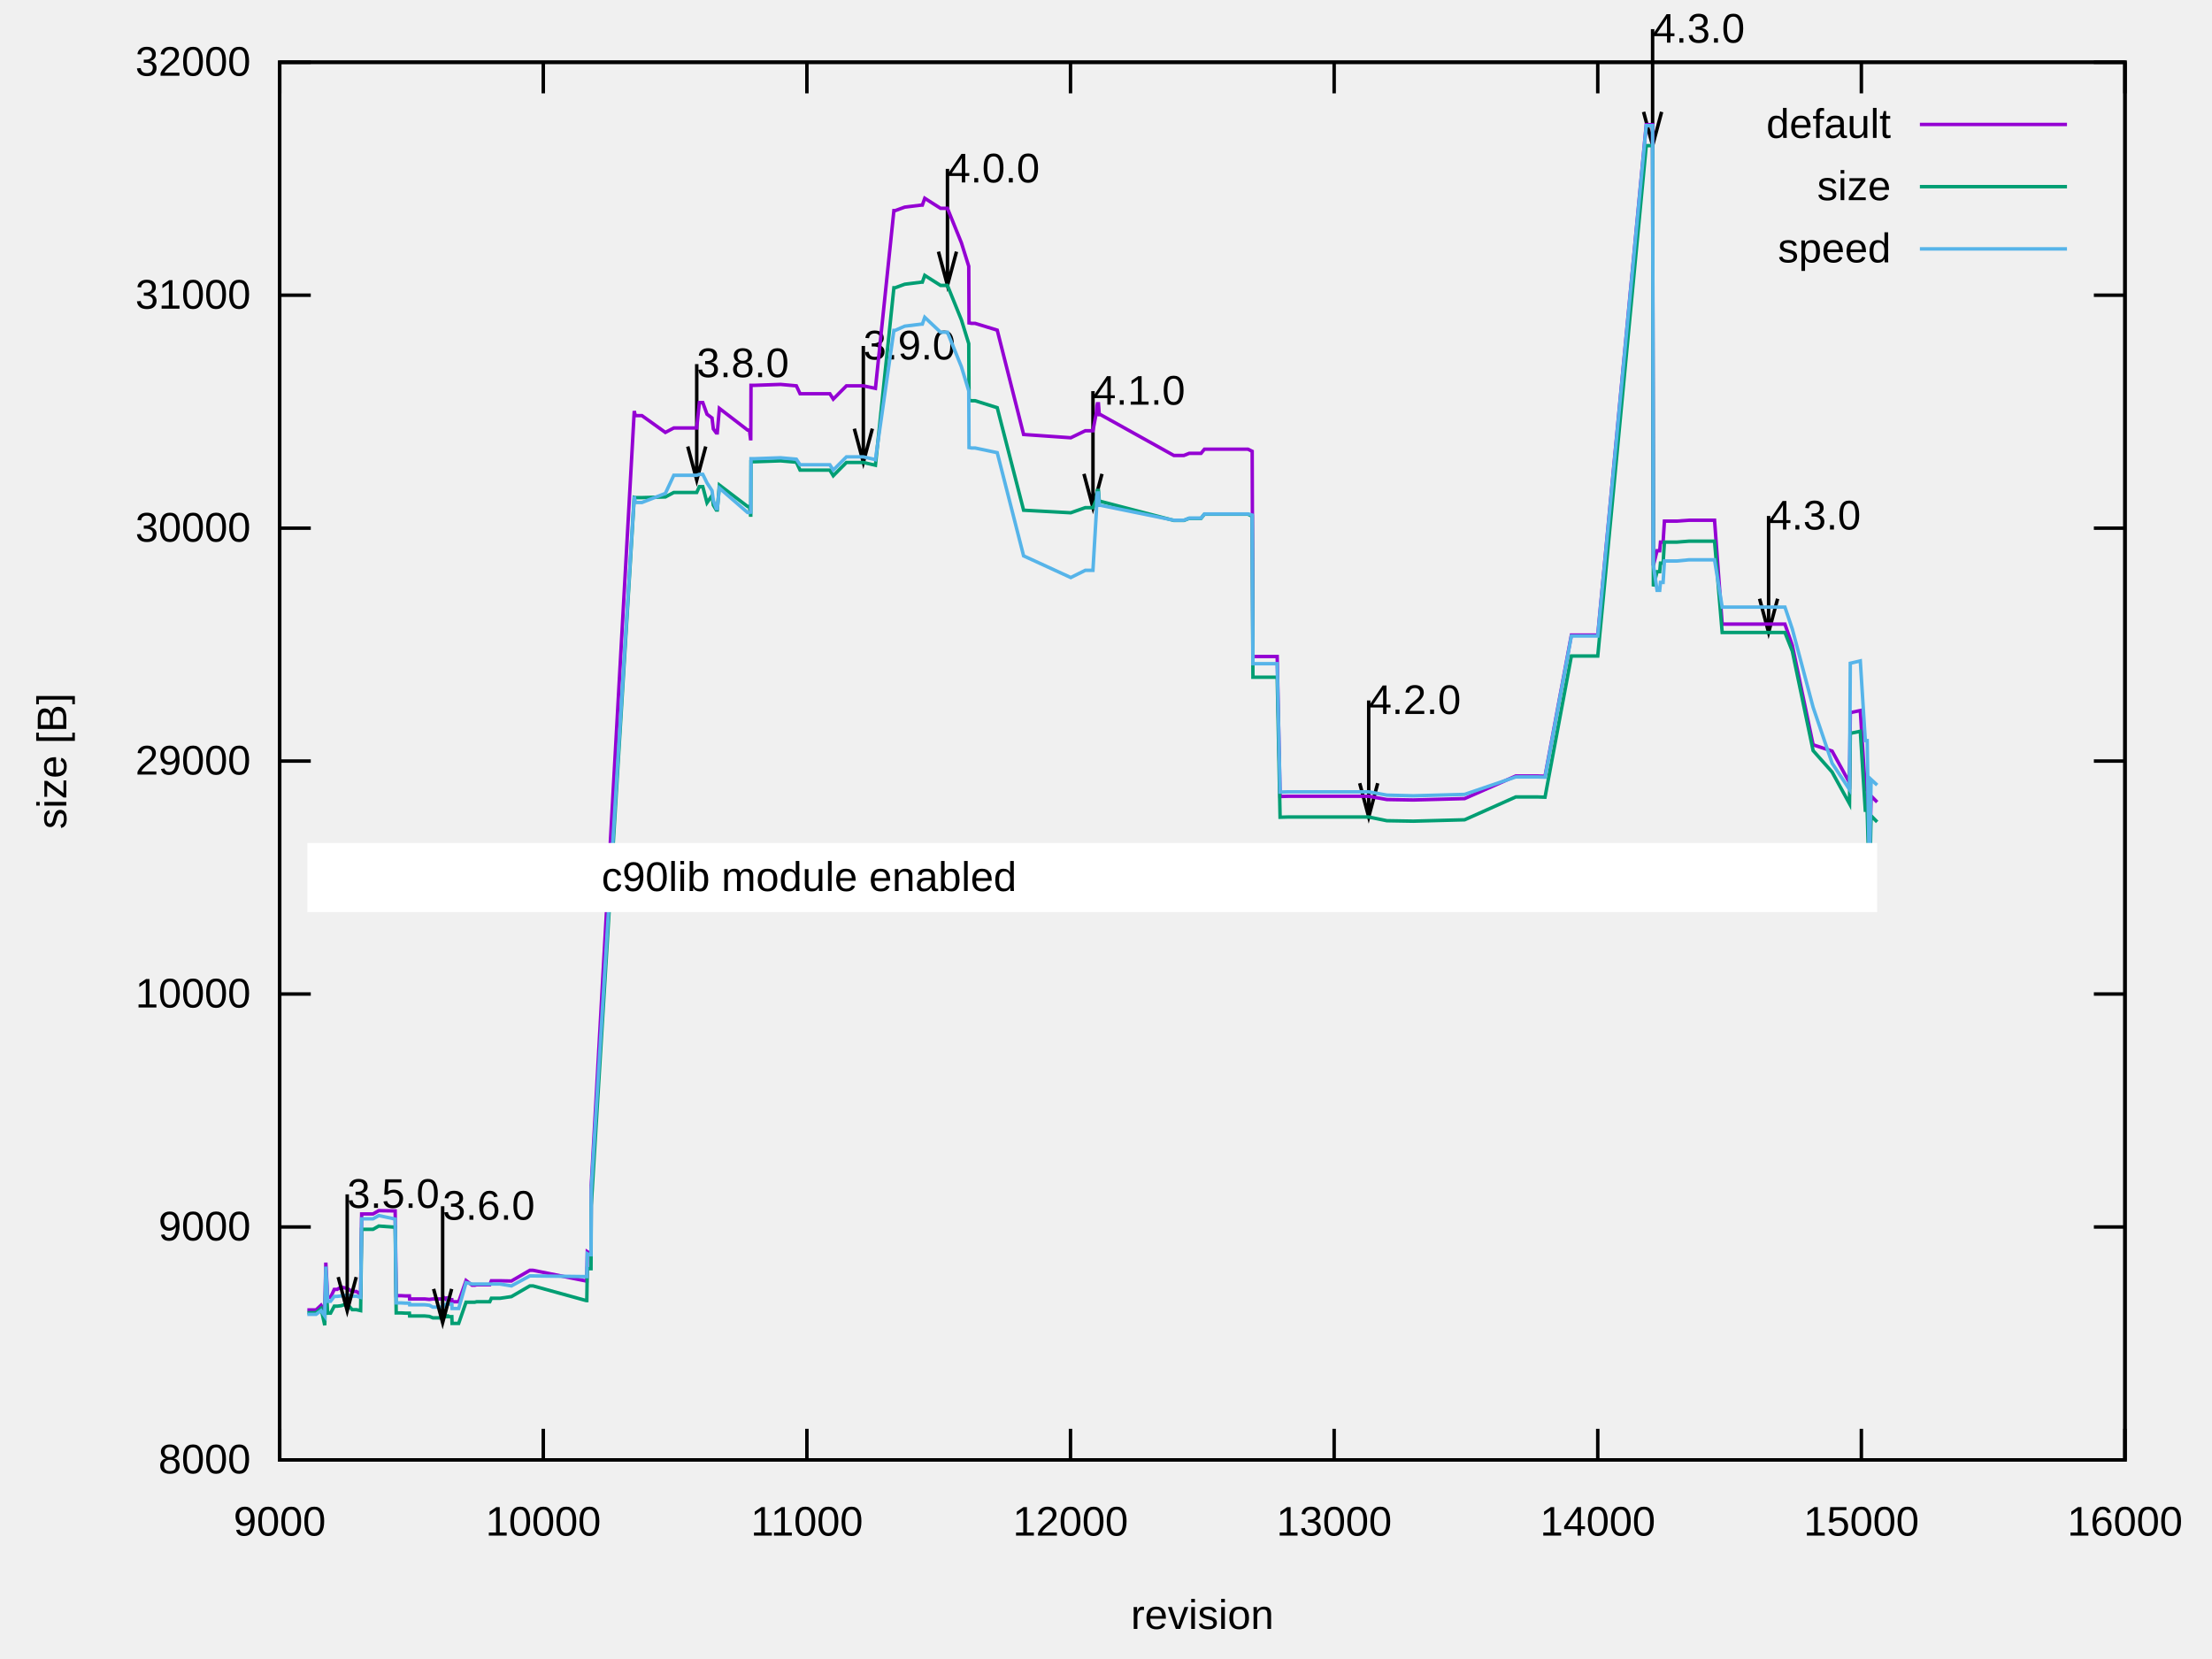
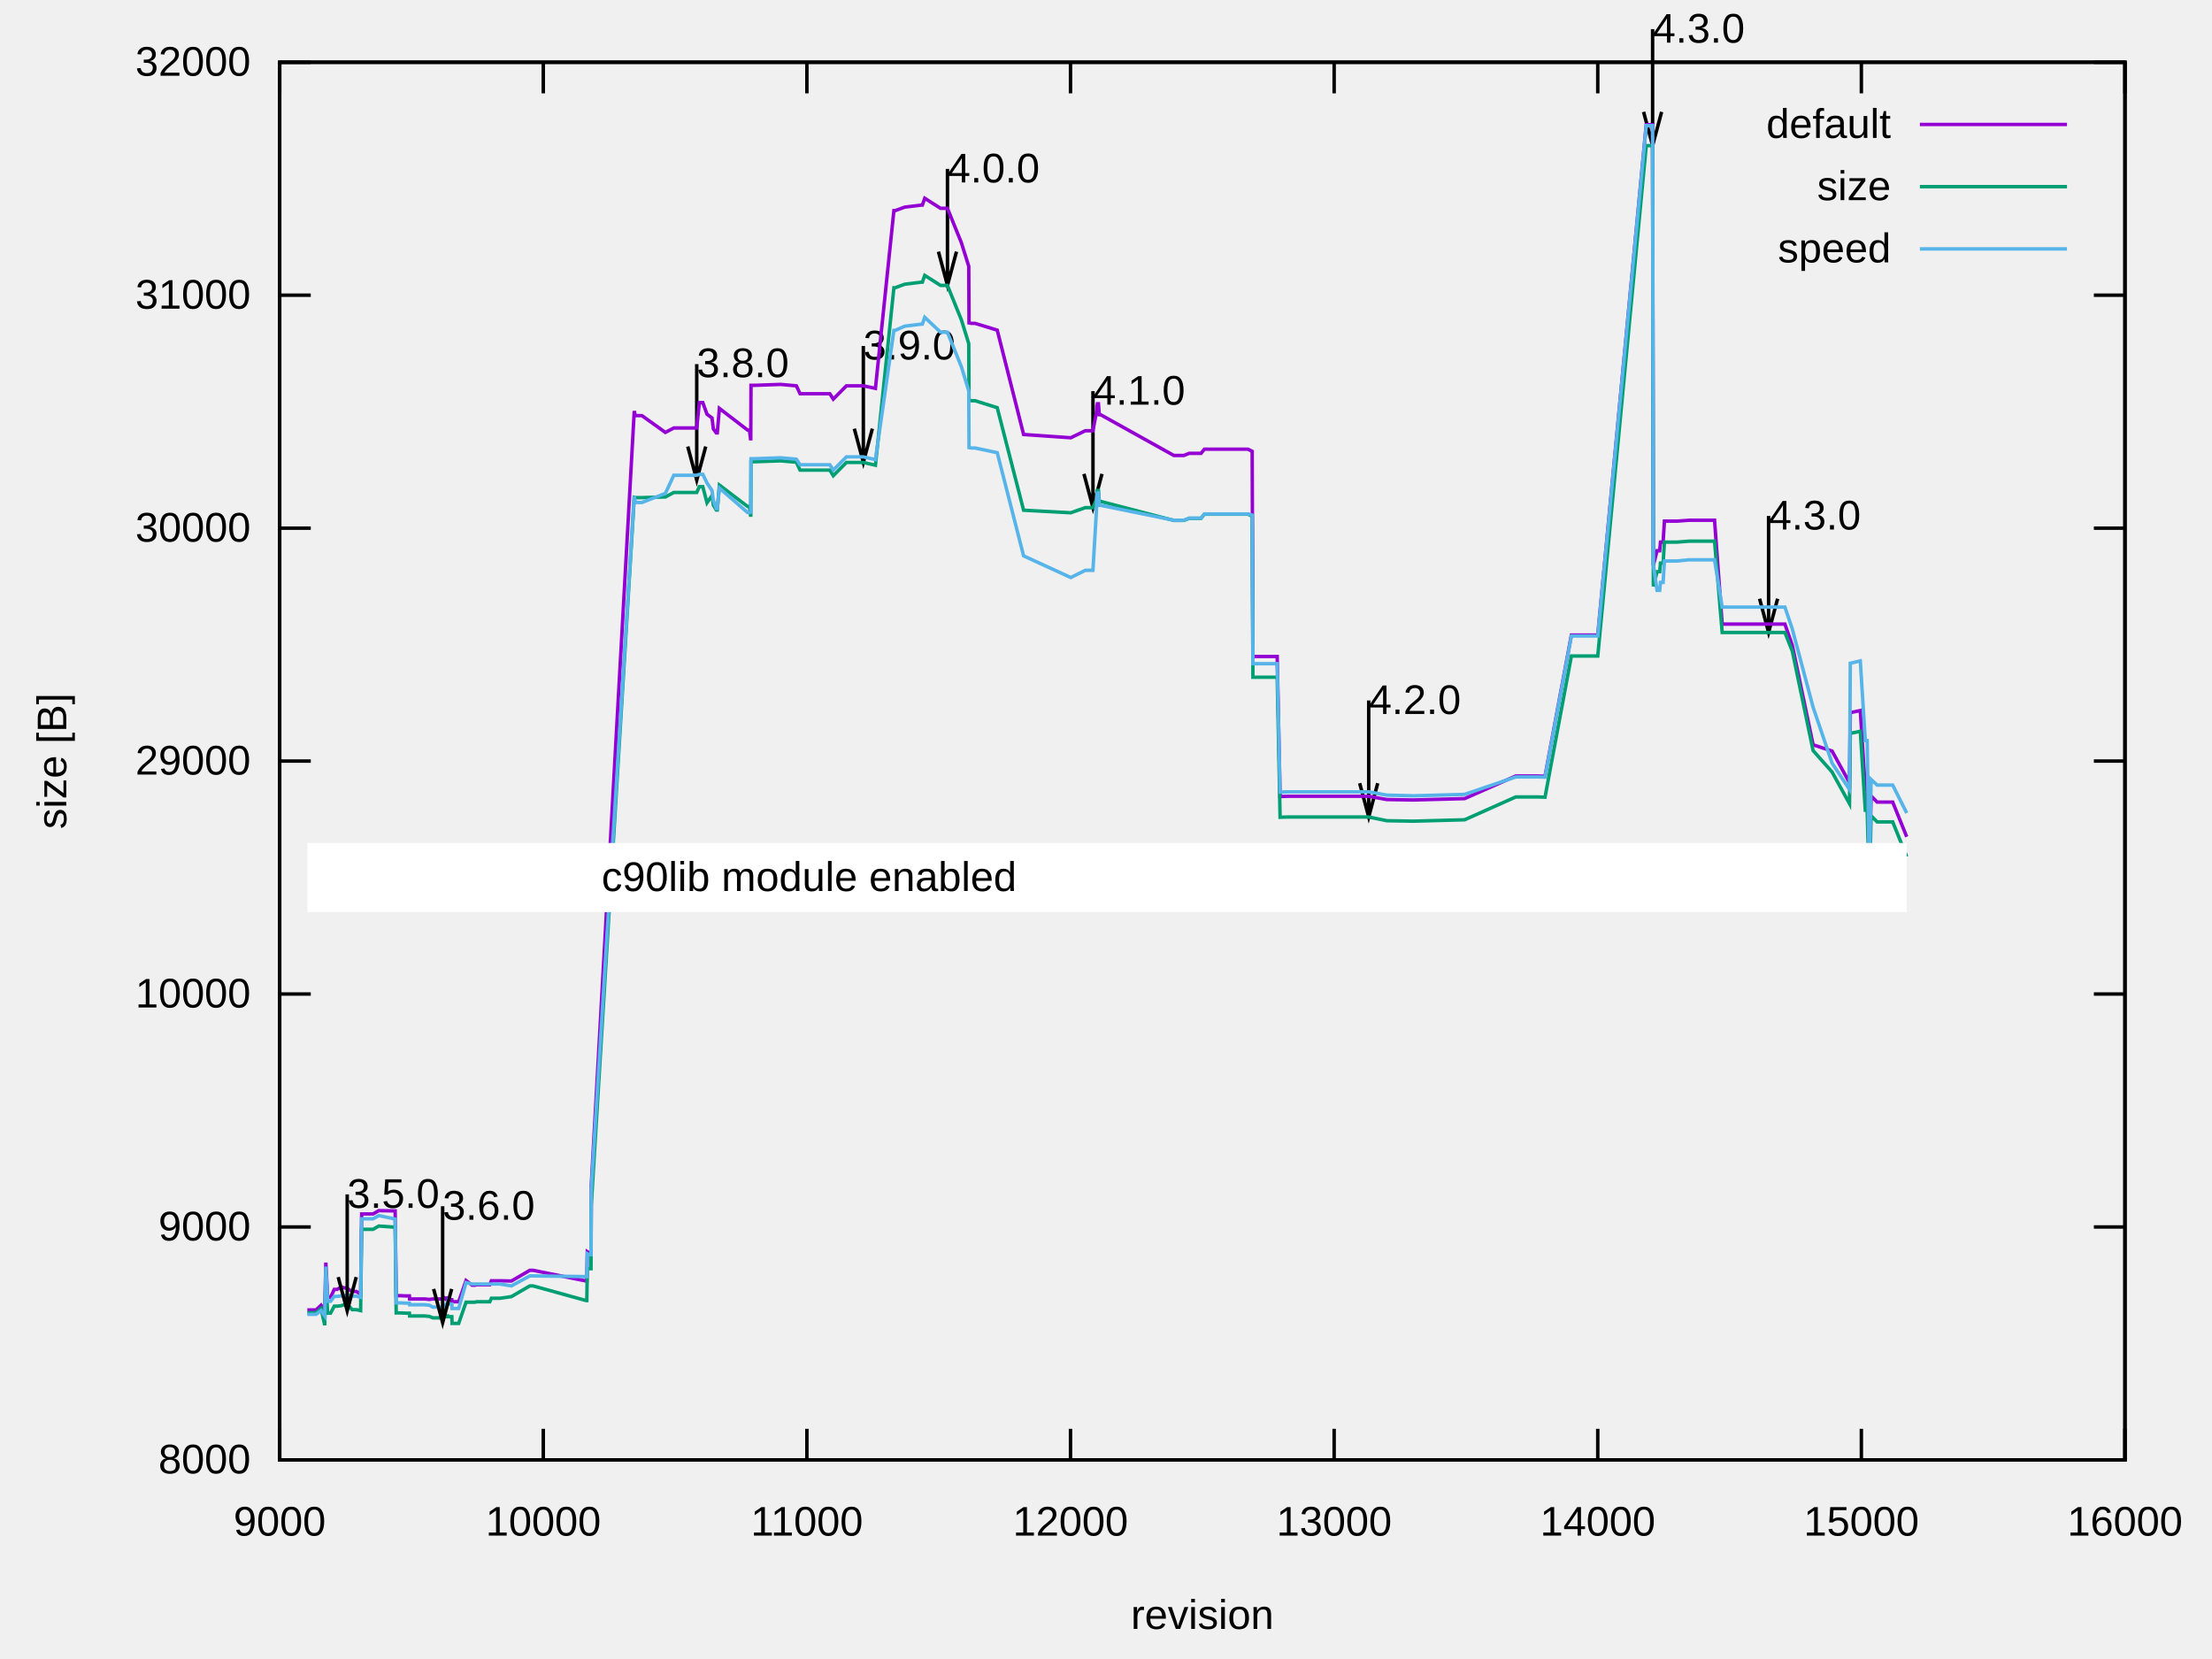
<svg xmlns="http://www.w3.org/2000/svg" xmlns:xlink="http://www.w3.org/1999/xlink" width="640" height="480" viewBox="0 0 640 480">
  <g id="gnuplot_canvas">
    <rect x="0" y="0" width="640" height="480" fill="none" />
    <defs>
      <circle id="gpDot" r="0.5" stroke-width="0.5" stroke="currentColor" />
      <path id="gpPt0" stroke-width="0.222" stroke="currentColor" d="M-1,0 h2 M0,-1 v2" />
      <path id="gpPt1" stroke-width="0.222" stroke="currentColor" d="M-1,-1 L1,1 M1,-1 L-1,1" />
      <path id="gpPt2" stroke-width="0.222" stroke="currentColor" d="M-1,0 L1,0 M0,-1 L0,1 M-1,-1 L1,1 M-1,1 L1,-1" />
      <rect id="gpPt3" stroke-width="0.222" stroke="currentColor" x="-1" y="-1" width="2" height="2" />
      <rect id="gpPt4" stroke-width="0.222" stroke="currentColor" fill="currentColor" x="-1" y="-1" width="2" height="2" />
      <circle id="gpPt5" stroke-width="0.222" stroke="currentColor" cx="0" cy="0" r="1" />
      <use xlink:href="#gpPt5" id="gpPt6" fill="currentColor" stroke="none" />
      <path id="gpPt7" stroke-width="0.222" stroke="currentColor" d="M0,-1.33 L-1.33,0.67 L1.33,0.67 z" />
      <use xlink:href="#gpPt7" id="gpPt8" fill="currentColor" stroke="none" />
      <use xlink:href="#gpPt7" id="gpPt9" stroke="currentColor" transform="rotate(180)" />
      <use xlink:href="#gpPt9" id="gpPt10" fill="currentColor" stroke="none" />
      <use xlink:href="#gpPt3" id="gpPt11" stroke="currentColor" transform="rotate(45)" />
      <use xlink:href="#gpPt11" id="gpPt12" fill="currentColor" stroke="none" />
      <path id="gpPt13" stroke-width="0.222" stroke="currentColor" d="M0,1.330 L1.265,0.411 L0.782,-1.067 L-0.782,-1.076 L-1.265,0.411 z" />
      <use xlink:href="#gpPt13" id="gpPt14" fill="currentColor" stroke="none" />
      <filter id="textbox" filterUnits="objectBoundingBox" x="0" y="0" height="1" width="1">
        <feFlood flood-color="white" flood-opacity="1" result="bgnd" />
        <feComposite in="SourceGraphic" in2="bgnd" operator="atop" />
      </filter>
      <filter id="greybox" filterUnits="objectBoundingBox" x="0" y="0" height="1" width="1">
        <feFlood flood-color="lightgrey" flood-opacity="1" result="grey" />
        <feComposite in="SourceGraphic" in2="grey" operator="atop" />
      </filter>
    </defs>
    <g fill="none" color="white" stroke="currentColor" stroke-width="1.00" stroke-linecap="butt" stroke-linejoin="miter">
</g>
    <g fill="none" color="black" stroke="currentColor" stroke-width="1.00" stroke-linecap="butt" stroke-linejoin="miter">
      <path stroke="black" d="M80.92,422.40 L89.92,422.40 M614.82,422.40 L605.82,422.40  " />
      <g transform="translate(72.53,426.30)" stroke="none" fill="black" font-family="Arial" font-size="12.00" text-anchor="end">
        <text>
          <tspan font-family="Arial">8000</tspan>
        </text>
      </g>
    </g>
    <g fill="none" color="black" stroke="currentColor" stroke-width="1.00" stroke-linecap="butt" stroke-linejoin="miter">
      <path stroke="black" d="M80.92,355.00 L89.92,355.00 M614.82,355.00 L605.82,355.00  " />
      <g transform="translate(72.53,358.90)" stroke="none" fill="black" font-family="Arial" font-size="12.00" text-anchor="end">
        <text>
          <tspan font-family="Arial">9000</tspan>
        </text>
      </g>
    </g>
    <g fill="none" color="black" stroke="currentColor" stroke-width="1.00" stroke-linecap="butt" stroke-linejoin="miter">
      <path stroke="black" d="M80.92,287.60 L89.92,287.60 M614.82,287.60 L605.82,287.60  " />
      <g transform="translate(72.53,291.50)" stroke="none" fill="black" font-family="Arial" font-size="12.00" text-anchor="end">
        <text>
          <tspan font-family="Arial">10000</tspan>
        </text>
      </g>
    </g>
    <g fill="none" color="black" stroke="currentColor" stroke-width="1.00" stroke-linecap="butt" stroke-linejoin="miter">
      <path stroke="black" d="M80.92,220.20 L89.92,220.20 M614.82,220.20 L605.82,220.20  " />
      <g transform="translate(72.53,224.10)" stroke="none" fill="black" font-family="Arial" font-size="12.00" text-anchor="end">
        <text>
          <tspan font-family="Arial">29000</tspan>
        </text>
      </g>
    </g>
    <g fill="none" color="black" stroke="currentColor" stroke-width="1.00" stroke-linecap="butt" stroke-linejoin="miter">
      <path stroke="black" d="M80.92,152.81 L89.92,152.81 M614.82,152.81 L605.82,152.81  " />
      <g transform="translate(72.53,156.71)" stroke="none" fill="black" font-family="Arial" font-size="12.00" text-anchor="end">
        <text>
          <tspan font-family="Arial">30000</tspan>
        </text>
      </g>
    </g>
    <g fill="none" color="black" stroke="currentColor" stroke-width="1.00" stroke-linecap="butt" stroke-linejoin="miter">
      <path stroke="black" d="M80.92,85.41 L89.92,85.41 M614.82,85.41 L605.82,85.41  " />
      <g transform="translate(72.53,89.31)" stroke="none" fill="black" font-family="Arial" font-size="12.00" text-anchor="end">
        <text>
          <tspan font-family="Arial">31000</tspan>
        </text>
      </g>
    </g>
    <g fill="none" color="black" stroke="currentColor" stroke-width="1.00" stroke-linecap="butt" stroke-linejoin="miter">
      <path stroke="black" d="M80.92,18.01 L89.92,18.01 M614.82,18.01 L605.82,18.01  " />
      <g transform="translate(72.53,21.91)" stroke="none" fill="black" font-family="Arial" font-size="12.00" text-anchor="end">
        <text>
          <tspan font-family="Arial">32000</tspan>
        </text>
      </g>
    </g>
    <g fill="none" color="black" stroke="currentColor" stroke-width="1.00" stroke-linecap="butt" stroke-linejoin="miter">
      <path stroke="black" d="M80.92,422.40 L80.92,413.40 M80.92,18.01 L80.92,27.01  " />
      <g transform="translate(80.92,444.30)" stroke="none" fill="black" font-family="Arial" font-size="12.00" text-anchor="middle">
        <text>
          <tspan font-family="Arial"> 9000</tspan>
        </text>
      </g>
    </g>
    <g fill="none" color="black" stroke="currentColor" stroke-width="1.00" stroke-linecap="butt" stroke-linejoin="miter">
      <path stroke="black" d="M157.19,422.40 L157.19,413.40 M157.19,18.01 L157.19,27.01  " />
      <g transform="translate(157.19,444.30)" stroke="none" fill="black" font-family="Arial" font-size="12.00" text-anchor="middle">
        <text>
          <tspan font-family="Arial"> 10000</tspan>
        </text>
      </g>
    </g>
    <g fill="none" color="black" stroke="currentColor" stroke-width="1.00" stroke-linecap="butt" stroke-linejoin="miter">
      <path stroke="black" d="M233.46,422.40 L233.46,413.40 M233.46,18.01 L233.46,27.01  " />
      <g transform="translate(233.46,444.30)" stroke="none" fill="black" font-family="Arial" font-size="12.00" text-anchor="middle">
        <text>
          <tspan font-family="Arial"> 11000</tspan>
        </text>
      </g>
    </g>
    <g fill="none" color="black" stroke="currentColor" stroke-width="1.00" stroke-linecap="butt" stroke-linejoin="miter">
      <path stroke="black" d="M309.73,422.40 L309.73,413.40 M309.73,18.01 L309.73,27.01  " />
      <g transform="translate(309.73,444.30)" stroke="none" fill="black" font-family="Arial" font-size="12.00" text-anchor="middle">
        <text>
          <tspan font-family="Arial"> 12000</tspan>
        </text>
      </g>
    </g>
    <g fill="none" color="black" stroke="currentColor" stroke-width="1.00" stroke-linecap="butt" stroke-linejoin="miter">
      <path stroke="black" d="M386.01,422.40 L386.01,413.40 M386.01,18.01 L386.01,27.01  " />
      <g transform="translate(386.01,444.30)" stroke="none" fill="black" font-family="Arial" font-size="12.00" text-anchor="middle">
        <text>
          <tspan font-family="Arial"> 13000</tspan>
        </text>
      </g>
    </g>
    <g fill="none" color="black" stroke="currentColor" stroke-width="1.00" stroke-linecap="butt" stroke-linejoin="miter">
      <path stroke="black" d="M462.28,422.40 L462.28,413.40 M462.28,18.01 L462.28,27.01  " />
      <g transform="translate(462.28,444.30)" stroke="none" fill="black" font-family="Arial" font-size="12.00" text-anchor="middle">
        <text>
          <tspan font-family="Arial"> 14000</tspan>
        </text>
      </g>
    </g>
    <g fill="none" color="black" stroke="currentColor" stroke-width="1.00" stroke-linecap="butt" stroke-linejoin="miter">
      <path stroke="black" d="M538.55,422.40 L538.55,413.40 M538.55,18.01 L538.55,27.01  " />
      <g transform="translate(538.55,444.30)" stroke="none" fill="black" font-family="Arial" font-size="12.00" text-anchor="middle">
        <text>
          <tspan font-family="Arial"> 15000</tspan>
        </text>
      </g>
    </g>
    <g fill="none" color="black" stroke="currentColor" stroke-width="1.00" stroke-linecap="butt" stroke-linejoin="miter">
      <path stroke="black" d="M614.82,422.40 L614.82,413.40 M614.82,18.01 L614.82,27.01  " />
      <g transform="translate(614.82,444.30)" stroke="none" fill="black" font-family="Arial" font-size="12.00" text-anchor="middle">
        <text>
          <tspan font-family="Arial"> 16000</tspan>
        </text>
      </g>
    </g>
    <g fill="none" color="black" stroke="currentColor" stroke-width="1.00" stroke-linecap="butt" stroke-linejoin="miter">
</g>
    <g fill="none" color="black" stroke="currentColor" stroke-width="1.00" stroke-linecap="butt" stroke-linejoin="miter">
      <path stroke="black" d="M80.92,18.01 L80.92,422.40 L614.82,422.40 L614.82,18.01 L80.92,18.01 Z  " />
      <g transform="translate(201.58,109.12)" stroke="none" fill="black" font-family="Arial" font-size="12.00" text-anchor="start">
        <text>
          <tspan font-family="Arial">3.8.0</tspan>
        </text>
      </g>
      <g transform="translate(249.78,104.00)" stroke="none" fill="black" font-family="Arial" font-size="12.00" text-anchor="start">
        <text>
          <tspan font-family="Arial">3.9.0</tspan>
        </text>
      </g>
      <g transform="translate(274.12,52.78)" stroke="none" fill="black" font-family="Arial" font-size="12.00" text-anchor="start">
        <text>
          <tspan font-family="Arial">4.0.0</tspan>
        </text>
      </g>
      <g transform="translate(316.22,117.08)" stroke="none" fill="black" font-family="Arial" font-size="12.00" text-anchor="start">
        <text>
          <tspan font-family="Arial">4.1.0</tspan>
        </text>
      </g>
      <g transform="translate(396.00,206.58)" stroke="none" fill="black" font-family="Arial" font-size="12.00" text-anchor="start">
        <text>
          <tspan font-family="Arial">4.2.0</tspan>
        </text>
      </g>
      <g transform="translate(478.14,12.34)" stroke="none" fill="black" font-family="Arial" font-size="12.00" text-anchor="start">
        <text>
          <tspan font-family="Arial">4.3.0</tspan>
        </text>
      </g>
      <g transform="translate(511.70,153.20)" stroke="none" fill="black" font-family="Arial" font-size="12.00" text-anchor="start">
        <text>
          <tspan font-family="Arial">4.3.0</tspan>
        </text>
      </g>
    </g>
    <g fill="none" color="black" stroke="black" stroke-width="20.00" stroke-linecap="butt" stroke-linejoin="miter">
</g>
    <g fill="none" color="black" stroke="currentColor" stroke-width="20.00" stroke-linecap="butt" stroke-linejoin="miter">
</g>
    <g fill="none" color="black" stroke="white" stroke-width="1.00" stroke-linecap="butt" stroke-linejoin="miter">
</g>
    <g fill="none" color="black" stroke="currentColor" stroke-width="1.00" stroke-linecap="butt" stroke-linejoin="miter">
      <path stroke="black" d="M198.99,129.19 L201.59,138.91 L204.19,129.19 M201.59,105.35 L201.59,138.91  " />
    </g>
    <g fill="none" color="black" stroke="currentColor" stroke-width="1.00" stroke-linecap="butt" stroke-linejoin="miter">
      <path stroke="black" d="M247.18,124.03 L249.79,133.79 L252.40,124.03 M249.79,100.09 L249.79,133.79  " />
    </g>
    <g fill="none" color="black" stroke="currentColor" stroke-width="1.00" stroke-linecap="butt" stroke-linejoin="miter">
      <path stroke="black" d="M271.52,72.81 L274.13,82.57 L276.74,72.81 M274.13,48.87 L274.13,82.57  " />
    </g>
    <g fill="none" color="black" stroke="currentColor" stroke-width="1.00" stroke-linecap="butt" stroke-linejoin="miter">
      <path stroke="black" d="M313.62,137.11 L316.23,146.87 L318.84,137.11 M316.23,113.17 L316.23,146.87  " />
    </g>
    <g fill="none" color="black" stroke="currentColor" stroke-width="1.00" stroke-linecap="butt" stroke-linejoin="miter">
      <path stroke="black" d="M393.40,226.61 L396.01,236.37 L398.62,226.61 M396.01,202.67 L396.01,236.37  " />
    </g>
    <g fill="none" color="black" stroke="currentColor" stroke-width="1.00" stroke-linecap="butt" stroke-linejoin="miter">
      <path stroke="black" d="M475.54,32.37 L478.15,42.13 L480.76,32.37 M478.15,8.43 L478.15,42.13  " />
    </g>
    <g fill="none" color="black" stroke="currentColor" stroke-width="1.00" stroke-linecap="butt" stroke-linejoin="miter">
      <path stroke="black" d="M509.10,173.23 L511.71,182.99 L514.32,173.23 M511.71,149.29 L511.71,182.99  " />
    </g>
    <g fill="none" color="black" stroke="currentColor" stroke-width="1.00" stroke-linecap="butt" stroke-linejoin="miter">
</g>
    <g id="gnuplot_plot_1">
      <g fill="none" color="black" stroke="currentColor" stroke-width="1.00" stroke-linecap="butt" stroke-linejoin="miter">
        <g transform="translate(547.09,39.91)" stroke="none" fill="black" font-family="Arial" font-size="12.00" text-anchor="end">
          <text>
            <tspan font-family="Arial">default</tspan>
          </text>
        </g>
      </g>
      <g fill="none" color="black" stroke="currentColor" stroke-width="1.00" stroke-linecap="butt" stroke-linejoin="miter">
-         <path stroke="rgb(148,   0, 211)" d="M555.48,36.01 L598.04,36.01 M88.93,379.00 L90.07,379.00 L90.38,379.00 L90.61,379.00 L91.45,379.00 L92.89,377.65   L93.96,379.33 L94.27,365.31 L94.80,375.36 L95.18,375.36 L95.49,375.36 L95.64,375.36 L96.71,373.06 L96.78,373.06   L97.55,373.06 L98.69,372.39 L100.45,372.79 L101.89,373.67 L103.11,373.67 L104.34,374.48 L104.64,351.23 L105.25,351.23   L107.92,351.23 L109.60,350.28 L114.33,350.35 L114.63,374.88 L114.86,374.88 L115.39,374.88 L116.08,374.88 L117.38,374.95   L118.06,374.95 L118.45,374.95 L118.52,375.83 L118.90,375.83 L120.66,375.83 L122.11,375.83 L122.87,375.83 L124.24,375.96   L125.23,375.83 L125.84,375.83 L126.38,375.83 L126.76,375.83 L126.84,375.83 L126.91,375.83 L126.99,375.83 L128.06,375.83   L128.51,375.49 L129.12,376.03 L129.35,376.03 L129.43,375.09 L129.50,376.03 L129.58,376.03 L129.73,376.03 L130.12,376.03   L130.19,376.03 L130.42,376.03 L130.57,376.03 L130.73,376.03 L130.80,376.64 L131.18,376.64 L131.41,376.64 L131.56,376.64   L131.64,376.64 L131.72,376.64 L132.71,376.64 L134.84,370.50 L136.60,371.85 L137.36,371.85 L137.89,371.72 L138.20,371.72   L138.96,371.72 L139.19,371.72 L139.27,371.72 L139.34,371.72 L139.42,371.72 L139.88,371.72 L140.72,371.72 L141.17,371.72   L141.25,371.72 L141.40,371.72 L141.71,371.72 L142.17,370.57 L142.47,370.57 L142.55,370.57 L143.08,370.57 L143.31,370.57   L143.39,370.57 L143.46,370.57 L144.23,370.57 L144.38,370.57 L144.68,370.57 L147.96,370.64 L153.30,367.54 L153.61,367.54   L153.76,367.54 L153.84,367.54 L154.22,367.54 L169.62,370.64 L169.78,370.64 L169.93,362.15 L170.46,362.48 L171.00,362.48   L171.07,343.00 L183.51,118.91 L183.81,120.25 L183.89,120.25 L185.11,120.25 L185.18,120.25 L185.72,120.25 L192.51,125.11   L194.95,123.83 L196.09,123.83 L198.38,123.83 L199.75,123.83 L201.58,123.83 L202.34,116.48 L203.03,116.48 L203.34,116.48   L204.56,119.85 L206.01,120.93 L206.39,124.09 L207.23,125.24 L207.53,125.24 L208.14,118.16 L216.30,124.43 L216.84,124.43   L217.14,126.93 L217.22,126.93 L217.29,111.49 L217.45,111.49 L218.21,111.49 L225.84,111.22 L230.41,111.63 L231.48,113.92   L240.10,113.92 L241.09,115.47 L244.90,111.63 L249.78,111.63 L253.29,112.37 L258.63,60.94 L259.01,60.94 L261.76,59.93   L266.64,59.33 L266.87,59.33 L267.56,57.37 L272.13,60.27 L272.29,60.27 L274.12,60.27 L278.16,70.24 L280.29,77.05   L280.37,93.43 L281.13,93.56 L281.51,93.56 L281.59,93.56 L282.05,93.56 L282.12,93.56 L288.53,95.52 L296.16,125.71   L309.81,126.66 L314.01,124.63 L316.22,124.63 L317.21,119.38 L317.36,117.49 L317.51,116.82 L317.82,116.82 L318.05,119.98   L318.43,119.98 L339.63,131.78 L341.39,131.78 L342.53,131.78 L344.06,131.17 L345.12,131.17 L346.95,131.17 L347.49,131.17   L348.48,129.96 L358.70,129.96 L361.06,129.96 L362.29,130.57 L362.51,189.94 L366.63,189.94 L369.53,189.94 L370.37,230.45   L372.81,230.38 L375.48,230.38 L376.47,230.38 L377.69,230.38 L378.38,230.38 L383.64,230.38 L396.00,230.38 L401.26,231.33   L408.89,231.46 L423.76,231.06 L438.56,224.52 L439.32,224.52 L440.08,224.52 L443.06,224.52 L444.89,224.52 L447.02,224.59   L454.65,183.74 L462.28,183.74 L476.31,36.07 L478.14,36.07 L478.37,163.59 L479.44,159.34 L480.20,159.34 L480.43,156.85   L481.04,156.85 L481.19,156.85 L481.57,150.78 L485.16,150.78 L488.67,150.52 L490.50,150.52 L492.63,150.52 L493.17,150.52   L496.07,150.52 L498.28,180.57 L501.18,180.57 L502.55,180.57 L511.70,180.57 L511.85,180.57 L516.43,180.57 L518.57,186.71   L524.59,215.49 L530.08,217.31 L535.12,226.47 L535.35,206.19 L538.24,205.58 L539.69,228.43 L540.23,228.43 L540.76,246.89   L540.99,246.89 L541.37,230.31 L543.12,232.07  " />
+         <path stroke="rgb(148,   0, 211)" d="M555.48,36.01 L598.04,36.01 M88.93,379.00 L90.07,379.00 L90.38,379.00 L90.61,379.00 L91.45,379.00 L92.89,377.65   L93.96,379.33 L94.27,365.31 L94.80,375.36 L95.18,375.36 L95.49,375.36 L95.64,375.36 L96.71,373.06 L96.78,373.06   L97.55,373.06 L98.69,372.39 L100.45,372.79 L101.89,373.67 L103.11,373.67 L104.34,374.48 L104.64,351.23 L105.25,351.23   L107.92,351.23 L109.60,350.28 L114.33,350.35 L114.63,374.88 L114.86,374.88 L115.39,374.88 L116.08,374.88 L117.38,374.95   L118.06,374.95 L118.45,374.95 L118.52,375.83 L118.90,375.83 L120.66,375.83 L122.11,375.83 L122.87,375.83 L124.24,375.96   L125.23,375.83 L125.84,375.83 L126.38,375.83 L126.76,375.83 L126.84,375.83 L126.91,375.83 L126.99,375.83 L128.06,375.83   L128.51,375.49 L129.12,376.03 L129.35,376.03 L129.43,375.09 L129.50,376.03 L129.58,376.03 L129.73,376.03 L130.12,376.03   L130.19,376.03 L130.42,376.03 L130.57,376.03 L130.73,376.03 L130.80,376.64 L131.18,376.64 L131.41,376.64 L131.56,376.64   L131.64,376.64 L131.72,376.64 L132.71,376.64 L134.84,370.50 L136.60,371.85 L137.36,371.85 L137.89,371.72 L138.20,371.72   L138.96,371.72 L139.19,371.72 L139.27,371.72 L139.34,371.72 L139.42,371.72 L139.88,371.72 L140.72,371.72 L141.17,371.72   L141.25,371.72 L141.40,371.72 L141.71,371.72 L142.17,370.57 L142.47,370.57 L142.55,370.57 L143.08,370.57 L143.31,370.57   L143.39,370.57 L143.46,370.57 L144.23,370.57 L144.38,370.57 L144.68,370.57 L147.96,370.64 L153.30,367.54 L153.61,367.54   L153.76,367.54 L153.84,367.54 L154.22,367.54 L169.62,370.64 L169.78,370.64 L169.93,362.15 L170.46,362.48 L171.00,362.48   L171.07,343.00 L183.51,118.91 L183.81,120.25 L183.89,120.25 L185.11,120.25 L185.18,120.25 L185.72,120.25 L192.51,125.11   L194.95,123.83 L196.09,123.83 L198.38,123.83 L199.75,123.83 L201.58,123.83 L202.34,116.48 L203.03,116.48 L203.34,116.48   L204.56,119.85 L206.01,120.93 L206.39,124.09 L207.23,125.24 L207.53,125.24 L208.14,118.16 L216.30,124.43 L216.84,124.43   L217.14,126.93 L217.22,126.93 L217.29,111.49 L217.45,111.49 L218.21,111.49 L225.84,111.22 L230.41,111.63 L231.48,113.92   L240.10,113.92 L241.09,115.47 L244.90,111.63 L249.78,111.63 L253.29,112.37 L258.63,60.94 L259.01,60.94 L261.76,59.93   L266.64,59.33 L266.87,59.33 L267.56,57.37 L272.13,60.27 L272.29,60.27 L274.12,60.27 L278.16,70.24 L280.29,77.05   L280.37,93.43 L281.13,93.56 L281.51,93.56 L281.59,93.56 L282.05,93.56 L282.12,93.56 L288.53,95.52 L296.16,125.71   L309.81,126.66 L314.01,124.63 L316.22,124.63 L317.21,119.38 L317.36,117.49 L317.51,116.82 L317.82,116.82 L318.05,119.98   L318.43,119.98 L339.63,131.78 L341.39,131.78 L342.53,131.78 L344.06,131.17 L345.12,131.17 L346.95,131.17 L347.49,131.17   L348.48,129.96 L358.70,129.96 L361.06,129.96 L362.29,130.57 L362.51,189.94 L366.63,189.94 L369.53,189.94 L370.37,230.45   L372.81,230.38 L375.48,230.38 L376.47,230.38 L377.69,230.38 L378.38,230.38 L383.64,230.38 L396.00,230.38 L401.26,231.33   L408.89,231.46 L423.76,231.06 L438.56,224.52 L439.32,224.52 L440.08,224.52 L443.06,224.52 L444.89,224.52 L447.02,224.59   L454.65,183.74 L462.28,183.74 L476.31,36.07 L478.14,36.07 L478.37,163.59 L479.44,159.34 L480.20,159.34 L480.43,156.85   L481.04,156.85 L481.19,156.85 L481.57,150.78 L485.16,150.78 L488.67,150.52 L490.50,150.52 L492.63,150.52 L493.17,150.52   L496.07,150.52 L498.28,180.57 L501.18,180.57 L502.55,180.57 L511.70,180.57 L511.85,180.57 L516.43,180.57 L518.57,186.71   L524.59,215.49 L530.08,217.31 L535.12,226.47 L535.35,206.19 L538.24,205.58 L539.69,228.43 L540.23,228.43 L540.76,246.89   L540.99,246.89 L541.37,230.31 L543.12,232.07 L545.64,232.07 L546.48,232.07 L547.47,232.07 L547.55,232.07 L547.62,232.07   L551.67,242.11  " />
      </g>
    </g>
    <g id="gnuplot_plot_2">
      <g fill="none" color="black" stroke="currentColor" stroke-width="1.00" stroke-linecap="butt" stroke-linejoin="miter">
        <g transform="translate(547.09,57.91)" stroke="none" fill="black" font-family="Arial" font-size="12.00" text-anchor="end">
          <text>
            <tspan font-family="Arial">size</tspan>
          </text>
        </g>
      </g>
      <g fill="none" color="black" stroke="currentColor" stroke-width="1.00" stroke-linecap="butt" stroke-linejoin="miter">
-         <path stroke="rgb(  0, 158, 115)" d="M555.48,54.01 L598.04,54.01 M88.93,379.80 L90.07,379.80 L90.38,379.80 L90.61,379.80 L91.45,379.80 L92.89,378.59   L93.96,383.44 L94.27,369.90 L94.80,379.94 L95.18,379.94 L95.49,379.94 L95.64,379.94 L96.71,377.92 L96.78,377.92   L97.55,377.92 L98.69,377.78 L100.45,377.24 L101.89,378.93 L103.11,378.93 L104.34,379.20 L104.64,355.68 L105.25,355.68   L107.92,355.68 L109.60,354.73 L114.33,355.07 L114.63,379.87 L114.86,379.87 L115.39,379.87 L116.08,379.87 L117.38,379.94   L118.06,379.94 L118.45,379.94 L118.52,380.75 L118.90,380.75 L120.66,380.75 L122.11,380.75 L122.87,380.75 L124.24,380.88   L125.23,381.29 L125.84,381.29 L126.38,381.29 L126.76,381.29 L126.84,381.29 L126.91,381.29 L126.99,381.29 L128.06,381.29   L128.51,380.95 L129.12,380.95 L129.35,380.95 L129.43,380.28 L129.50,380.95 L129.58,380.95 L129.73,380.95 L130.12,380.95   L130.19,380.95 L130.42,380.95 L130.57,380.95 L130.73,380.95 L130.80,382.90 L131.18,382.90 L131.41,382.90 L131.56,382.90   L131.64,382.90 L131.72,382.90 L132.71,382.90 L134.84,376.77 L136.60,376.77 L137.36,376.77 L137.89,376.64 L138.20,376.64   L138.96,376.64 L139.19,376.64 L139.27,376.64 L139.34,376.64 L139.42,376.64 L139.88,376.64 L140.72,376.64 L141.17,376.64   L141.25,376.64 L141.40,376.64 L141.71,376.64 L142.17,375.63 L142.47,375.63 L142.55,375.63 L143.08,375.63 L143.31,375.63   L143.39,375.63 L143.46,375.63 L144.23,375.63 L144.38,375.63 L144.68,375.63 L147.96,375.15 L153.30,372.05 L153.61,372.05   L153.76,372.05 L153.84,372.05 L154.22,372.05 L169.62,376.30 L169.78,376.30 L169.93,367.00 L170.46,367.07 L171.00,367.07   L171.07,348.80 L183.51,143.91 L183.81,143.98 L183.89,143.98 L185.11,143.98 L185.18,143.98 L185.72,143.98 L192.51,143.78   L194.95,142.49 L196.09,142.49 L198.38,142.49 L199.75,142.49 L201.58,142.49 L202.34,140.81 L203.03,140.81 L203.34,140.81   L204.56,145.46 L206.01,143.37 L206.39,146.13 L207.23,147.55 L207.53,147.55 L208.14,140.34 L216.30,146.54 L216.84,146.54   L217.14,149.03 L217.22,149.03 L217.29,133.60 L217.45,133.60 L218.21,133.60 L225.84,133.33 L230.41,133.73 L231.48,136.02   L240.10,136.02 L241.09,137.64 L244.90,133.80 L249.78,133.80 L253.29,134.61 L258.63,83.25 L259.01,83.25 L261.76,82.24   L266.64,81.63 L266.87,81.63 L267.56,79.68 L272.13,82.58 L272.29,82.58 L274.12,82.58 L278.16,92.55 L280.29,99.43   L280.37,115.80 L281.13,115.94 L281.51,115.94 L281.59,115.94 L282.05,115.94 L282.12,115.94 L288.53,117.96 L296.16,147.62   L309.81,148.36 L314.01,146.88 L316.22,146.88 L317.21,144.52 L317.36,142.56 L317.51,141.89 L317.82,141.89 L318.05,145.06   L318.43,145.06 L339.63,150.58 L341.39,150.58 L342.53,150.58 L344.06,149.98 L345.12,149.98 L346.95,149.98 L347.49,149.98   L348.48,148.76 L358.70,148.76 L361.06,148.76 L362.29,149.37 L362.51,195.94 L366.63,195.94 L369.53,195.94 L370.37,236.45   L372.81,236.38 L375.48,236.38 L376.47,236.38 L377.69,236.38 L378.38,236.38 L383.64,236.38 L396.00,236.38 L401.26,237.46   L408.89,237.59 L423.76,237.19 L438.56,230.58 L439.32,230.58 L440.08,230.58 L443.06,230.58 L444.89,230.58 L447.02,230.65   L454.65,189.81 L462.28,189.81 L476.31,42.14 L478.14,42.14 L478.37,169.66 L479.44,165.41 L480.20,165.41 L480.43,162.92   L481.04,162.92 L481.19,162.92 L481.57,156.85 L485.16,156.85 L488.67,156.58 L490.50,156.58 L492.63,156.58 L493.17,156.58   L496.07,156.58 L498.28,183.00 L501.18,183.00 L502.55,183.00 L511.70,183.00 L511.85,183.00 L516.43,183.00 L518.57,188.39   L524.59,217.17 L530.08,223.37 L535.12,232.54 L535.35,212.18 L538.24,211.58 L539.69,234.43 L540.23,234.43 L540.76,252.83   L540.99,252.83 L541.37,236.04 L543.12,237.80  " />
+         <path stroke="rgb(  0, 158, 115)" d="M555.48,54.01 L598.04,54.01 M88.93,379.80 L90.07,379.80 L90.38,379.80 L90.61,379.80 L91.45,379.80 L92.89,378.59   L93.96,383.44 L94.27,369.90 L94.80,379.94 L95.18,379.94 L95.49,379.94 L95.64,379.94 L96.71,377.92 L96.78,377.92   L97.55,377.92 L98.69,377.78 L100.45,377.24 L101.89,378.93 L103.11,378.93 L104.34,379.20 L104.64,355.68 L105.25,355.68   L107.92,355.68 L109.60,354.73 L114.33,355.07 L114.63,379.87 L114.86,379.87 L115.39,379.87 L116.08,379.87 L117.38,379.94   L118.06,379.94 L118.45,379.94 L118.52,380.75 L118.90,380.75 L120.66,380.75 L122.11,380.75 L122.87,380.75 L124.24,380.88   L125.23,381.29 L125.84,381.29 L126.38,381.29 L126.76,381.29 L126.84,381.29 L126.91,381.29 L126.99,381.29 L128.06,381.29   L128.51,380.95 L129.12,380.95 L129.35,380.95 L129.43,380.28 L129.50,380.95 L129.58,380.95 L129.73,380.95 L130.12,380.95   L130.19,380.95 L130.42,380.95 L130.57,380.95 L130.73,380.95 L130.80,382.90 L131.18,382.90 L131.41,382.90 L131.56,382.90   L131.64,382.90 L131.72,382.90 L132.71,382.90 L134.84,376.77 L136.60,376.77 L137.36,376.77 L137.89,376.64 L138.20,376.64   L138.96,376.64 L139.19,376.64 L139.27,376.64 L139.34,376.64 L139.42,376.64 L139.88,376.64 L140.72,376.64 L141.17,376.64   L141.25,376.64 L141.40,376.64 L141.71,376.64 L142.17,375.63 L142.47,375.63 L142.55,375.63 L143.08,375.63 L143.31,375.63   L143.39,375.63 L143.46,375.63 L144.23,375.63 L144.38,375.63 L144.68,375.63 L147.96,375.15 L153.30,372.05 L153.61,372.05   L153.76,372.05 L153.84,372.05 L154.22,372.05 L169.62,376.30 L169.78,376.30 L169.93,367.00 L170.46,367.07 L171.00,367.07   L171.07,348.80 L183.51,143.91 L183.81,143.98 L183.89,143.98 L185.11,143.98 L185.18,143.98 L185.72,143.98 L192.51,143.78   L194.95,142.49 L196.09,142.49 L198.38,142.49 L199.75,142.49 L201.58,142.49 L202.34,140.81 L203.03,140.81 L203.34,140.81   L204.56,145.46 L206.01,143.37 L206.39,146.13 L207.23,147.55 L207.53,147.55 L208.14,140.34 L216.30,146.54 L216.84,146.54   L217.14,149.03 L217.22,149.03 L217.29,133.60 L217.45,133.60 L218.21,133.60 L225.84,133.33 L230.41,133.73 L231.48,136.02   L240.10,136.02 L241.09,137.64 L244.90,133.80 L249.78,133.80 L253.29,134.61 L258.63,83.25 L259.01,83.25 L261.76,82.24   L266.64,81.63 L266.87,81.63 L267.56,79.68 L272.13,82.58 L272.29,82.58 L274.12,82.58 L278.16,92.55 L280.29,99.43   L280.37,115.80 L281.13,115.94 L281.51,115.94 L281.59,115.94 L282.05,115.94 L282.12,115.94 L288.53,117.96 L296.16,147.62   L309.81,148.36 L314.01,146.88 L316.22,146.88 L317.21,144.52 L317.36,142.56 L317.51,141.89 L317.82,141.89 L318.05,145.06   L318.43,145.06 L339.63,150.58 L341.39,150.58 L342.53,150.58 L344.06,149.98 L345.12,149.98 L346.95,149.98 L347.49,149.98   L348.48,148.76 L358.70,148.76 L361.06,148.76 L362.29,149.37 L362.51,195.94 L366.63,195.94 L369.53,195.94 L370.37,236.45   L372.81,236.38 L375.48,236.38 L376.47,236.38 L377.69,236.38 L378.38,236.38 L383.64,236.38 L396.00,236.38 L401.26,237.46   L408.89,237.59 L423.76,237.19 L438.56,230.58 L439.32,230.58 L440.08,230.58 L443.06,230.58 L444.89,230.58 L447.02,230.65   L454.65,189.81 L462.28,189.81 L476.31,42.14 L478.14,42.14 L478.37,169.66 L479.44,165.41 L480.20,165.41 L480.43,162.92   L481.04,162.92 L481.19,162.92 L481.57,156.85 L485.16,156.85 L488.67,156.58 L490.50,156.58 L492.63,156.58 L493.17,156.58   L496.07,156.58 L498.28,183.00 L501.18,183.00 L502.55,183.00 L511.70,183.00 L511.85,183.00 L516.43,183.00 L518.57,188.39   L524.59,217.17 L530.08,223.37 L535.12,232.54 L535.35,212.18 L538.24,211.58 L539.69,234.43 L540.23,234.43 L540.76,252.83   L540.99,252.83 L541.37,236.04 L543.12,237.80 L545.64,237.80 L546.48,237.80 L547.47,237.80 L547.55,237.80 L547.62,237.80   L551.67,247.84  " />
      </g>
    </g>
    <g id="gnuplot_plot_3">
      <g fill="none" color="black" stroke="currentColor" stroke-width="1.00" stroke-linecap="butt" stroke-linejoin="miter">
        <g transform="translate(547.09,75.91)" stroke="none" fill="black" font-family="Arial" font-size="12.00" text-anchor="end">
          <text>
            <tspan font-family="Arial">speed</tspan>
          </text>
        </g>
      </g>
      <g fill="none" color="black" stroke="currentColor" stroke-width="1.00" stroke-linecap="butt" stroke-linejoin="miter">
-         <path stroke="rgb( 86, 180, 233)" d="M555.48,72.01 L598.04,72.01 M88.93,380.28 L90.07,380.28 L90.38,380.28 L90.61,380.28 L91.45,380.28 L92.89,379.20   L93.96,380.75 L94.27,366.46 L94.80,376.50 L95.18,376.50 L95.49,376.50 L95.64,376.50 L96.71,375.09 L96.78,375.09   L97.55,375.09 L98.69,374.95 L100.45,374.68 L101.89,375.02 L103.11,375.02 L104.34,375.36 L104.64,352.64 L105.25,352.64   L107.92,352.64 L109.60,351.70 L114.33,352.71 L114.63,376.97 L114.86,376.97 L115.39,376.97 L116.08,376.97 L117.38,377.04   L118.06,377.04 L118.45,377.04 L118.52,377.51 L118.90,377.51 L120.66,377.51 L122.11,377.51 L122.87,377.51 L124.24,377.65   L125.23,378.19 L125.84,378.19 L126.38,378.19 L126.76,378.19 L126.84,378.19 L126.91,378.19 L126.99,378.19 L128.06,378.19   L128.51,377.85 L129.12,377.31 L129.35,377.31 L129.43,377.04 L129.50,377.31 L129.58,377.31 L129.73,377.31 L130.12,377.31   L130.19,377.31 L130.42,377.31 L130.57,377.31 L130.73,377.31 L130.80,378.59 L131.18,378.59 L131.41,378.59 L131.56,378.59   L131.64,378.59 L131.72,378.59 L132.71,378.59 L134.84,371.11 L136.60,371.51 L137.36,371.51 L137.89,371.51 L138.20,371.51   L138.96,371.51 L139.19,371.51 L139.27,371.51 L139.34,371.51 L139.42,371.51 L139.88,371.51 L140.72,371.51 L141.17,371.51   L141.25,371.51 L141.40,371.51 L141.71,371.51 L142.17,371.51 L142.47,371.51 L142.55,371.51 L143.08,371.51 L143.31,371.51   L143.39,371.51 L143.46,371.51 L144.23,371.51 L144.38,371.51 L144.68,371.51 L147.96,372.05 L153.30,369.16 L153.61,369.16   L153.76,369.16 L153.84,369.16 L154.22,369.16 L169.62,369.36 L169.78,369.36 L169.93,362.75 L170.46,363.02 L171.00,363.02   L171.07,344.08 L183.51,143.57 L183.81,145.39 L183.89,145.39 L185.11,145.39 L185.18,145.39 L185.72,145.39 L192.51,142.76   L194.95,137.51 L196.09,137.51 L198.38,137.51 L199.75,137.51 L201.58,137.51 L202.34,137.24 L203.03,137.24 L203.34,137.24   L204.56,139.73 L206.01,141.96 L206.39,144.85 L207.23,147.15 L207.53,147.15 L208.14,141.21 L216.30,148.29 L216.84,148.29   L217.14,148.16 L217.22,148.16 L217.29,132.72 L217.45,132.72 L218.21,132.72 L225.84,132.45 L230.41,132.86 L231.48,134.47   L240.10,134.47 L241.09,136.02 L244.90,132.18 L249.78,132.18 L253.29,132.99 L258.63,95.59 L259.01,95.59 L261.76,94.37   L266.64,93.77 L266.87,93.77 L267.56,91.81 L272.13,96.12 L272.29,96.12 L274.12,96.12 L278.16,106.10 L280.29,113.11   L280.37,129.49 L281.13,129.62 L281.51,129.62 L281.59,129.62 L282.05,129.62 L282.12,129.62 L288.53,130.97 L296.16,160.83   L309.81,167.10 L314.01,165.01 L316.22,165.01 L317.21,148.22 L317.36,143.64 L317.51,142.63 L317.82,142.63 L318.05,146.20   L318.43,146.20 L339.63,150.52 L341.39,150.52 L342.53,150.52 L344.06,149.91 L345.12,149.91 L346.95,149.91 L347.49,149.91   L348.48,148.70 L358.70,148.70 L361.06,148.70 L362.29,149.03 L362.51,192.03 L366.63,192.03 L369.53,192.03 L370.37,229.17   L372.81,229.10 L375.48,229.10 L376.47,229.10 L377.69,229.10 L378.38,229.10 L383.64,229.10 L396.00,229.10 L401.26,230.05   L408.89,230.25 L423.76,229.84 L438.56,224.79 L439.32,224.79 L440.08,224.79 L443.06,224.79 L444.89,224.79 L447.02,224.86   L454.65,184.01 L462.28,184.01 L476.31,36.34 L478.14,36.34 L478.37,163.52 L479.44,170.80 L480.20,170.80 L480.43,168.51   L481.04,168.51 L481.19,168.51 L481.57,162.31 L485.16,162.31 L488.67,161.97 L490.50,161.97 L492.63,161.97 L493.17,161.97   L496.07,161.97 L498.28,175.65 L501.18,175.65 L502.55,175.65 L511.70,175.65 L511.85,175.65 L516.43,175.65 L518.57,181.99   L524.59,204.64 L530.08,220.81 L535.12,228.43 L535.35,191.90 L538.24,191.22 L539.69,214.27 L540.23,214.27 L540.76,246.76   L540.99,246.76 L541.37,225.53 L543.12,227.15  " />
+         <path stroke="rgb( 86, 180, 233)" d="M555.48,72.01 L598.04,72.01 M88.93,380.28 L90.07,380.28 L90.38,380.28 L90.61,380.28 L91.45,380.28 L92.89,379.20   L93.96,380.75 L94.27,366.46 L94.80,376.50 L95.18,376.50 L95.49,376.50 L95.64,376.50 L96.71,375.09 L96.78,375.09   L97.55,375.09 L98.69,374.95 L100.45,374.68 L101.89,375.02 L103.11,375.02 L104.34,375.36 L104.64,352.64 L105.25,352.64   L107.92,352.64 L109.60,351.70 L114.33,352.71 L114.63,376.97 L114.86,376.97 L115.39,376.97 L116.08,376.97 L117.38,377.04   L118.06,377.04 L118.45,377.04 L118.52,377.51 L118.90,377.51 L120.66,377.51 L122.11,377.51 L122.87,377.51 L124.24,377.65   L125.23,378.19 L125.84,378.19 L126.38,378.19 L126.76,378.19 L126.84,378.19 L126.91,378.19 L126.99,378.19 L128.06,378.19   L128.51,377.85 L129.12,377.31 L129.35,377.31 L129.43,377.04 L129.50,377.31 L129.58,377.31 L129.73,377.31 L130.12,377.31   L130.19,377.31 L130.42,377.31 L130.57,377.31 L130.73,377.31 L130.80,378.59 L131.18,378.59 L131.41,378.59 L131.56,378.59   L131.64,378.59 L131.72,378.59 L132.71,378.59 L134.84,371.11 L136.60,371.51 L137.36,371.51 L137.89,371.51 L138.20,371.51   L138.96,371.51 L139.19,371.51 L139.27,371.51 L139.34,371.51 L139.42,371.51 L139.88,371.51 L140.72,371.51 L141.17,371.51   L141.25,371.51 L141.40,371.51 L141.71,371.51 L142.17,371.51 L142.47,371.51 L142.55,371.51 L143.08,371.51 L143.31,371.51   L143.39,371.51 L143.46,371.51 L144.23,371.51 L144.38,371.51 L144.68,371.51 L147.96,372.05 L153.30,369.16 L153.61,369.16   L153.76,369.16 L153.84,369.16 L154.22,369.16 L169.62,369.36 L169.78,369.36 L169.93,362.75 L170.46,363.02 L171.00,363.02   L171.07,344.08 L183.51,143.57 L183.81,145.39 L183.89,145.39 L185.11,145.39 L185.18,145.39 L185.72,145.39 L192.51,142.76   L194.95,137.51 L196.09,137.51 L198.38,137.51 L199.75,137.51 L201.58,137.51 L202.34,137.24 L203.03,137.24 L203.34,137.24   L204.56,139.73 L206.01,141.96 L206.39,144.85 L207.23,147.15 L207.53,147.15 L208.14,141.21 L216.30,148.29 L216.84,148.29   L217.14,148.16 L217.22,148.16 L217.29,132.72 L217.45,132.72 L218.21,132.72 L225.84,132.45 L230.41,132.86 L231.48,134.47   L240.10,134.47 L241.09,136.02 L244.90,132.18 L249.78,132.18 L253.29,132.99 L258.63,95.59 L259.01,95.59 L261.76,94.37   L266.64,93.77 L266.87,93.77 L267.56,91.81 L272.13,96.12 L272.29,96.12 L274.12,96.12 L278.16,106.10 L280.29,113.11   L280.37,129.49 L281.13,129.62 L281.51,129.62 L281.59,129.62 L282.05,129.62 L282.12,129.62 L288.53,130.97 L296.16,160.83   L309.81,167.10 L314.01,165.01 L316.22,165.01 L317.21,148.22 L317.36,143.64 L317.51,142.63 L317.82,142.63 L318.05,146.20   L318.43,146.20 L339.63,150.52 L341.39,150.52 L342.53,150.52 L344.06,149.91 L345.12,149.91 L346.95,149.91 L347.49,149.91   L348.48,148.70 L358.70,148.70 L361.06,148.70 L362.29,149.03 L362.51,192.03 L366.63,192.03 L369.53,192.03 L370.37,229.17   L372.81,229.10 L375.48,229.10 L376.47,229.10 L377.69,229.10 L378.38,229.10 L383.64,229.10 L396.00,229.10 L401.26,230.05   L408.89,230.25 L423.76,229.84 L438.56,224.79 L439.32,224.79 L440.08,224.79 L443.06,224.79 L444.89,224.79 L447.02,224.86   L454.65,184.01 L462.28,184.01 L476.31,36.34 L478.14,36.34 L478.37,163.52 L479.44,170.80 L480.20,170.80 L480.43,168.51   L481.04,168.51 L481.19,168.51 L481.57,162.31 L485.16,162.31 L488.67,161.97 L490.50,161.97 L492.63,161.97 L493.17,161.97   L496.07,161.97 L498.28,175.65 L501.18,175.65 L502.55,175.65 L511.70,175.65 L511.85,175.65 L516.43,175.65 L518.57,181.99   L524.59,204.64 L530.08,220.81 L535.12,228.43 L535.35,191.90 L538.24,191.22 L539.69,214.27 L540.23,214.27 L540.76,246.76   L540.99,246.76 L541.37,225.53 L543.12,227.15 L545.64,227.15 L546.48,227.15 L547.47,227.15 L547.55,227.15 L547.62,227.15   L551.67,235.23  " />
      </g>
    </g>
    <g id="gnuplot_plot_4" fill="none">
      <g fill="none" color="white" stroke="rgb( 86, 180, 233)" stroke-width="20.00" stroke-linecap="butt" stroke-linejoin="miter">
</g>
      <g fill="none" color="black" stroke="currentColor" stroke-width="20.00" stroke-linecap="butt" stroke-linejoin="miter">
-         <path stroke="rgb(255, 255, 255)" d="M88.93,253.90 L93.52,253.90 L98.10,253.90 L102.69,253.90 L107.28,253.90 L111.87,253.90 L116.46,253.90 L121.04,253.90   L125.63,253.90 L130.22,253.90 L134.81,253.90 L139.39,253.90 L143.98,253.90 L148.57,253.90 L153.16,253.90 L157.75,253.90   L162.33,253.90 L166.92,253.90 L171.51,253.90 L176.10,253.90 L180.69,253.90 L185.27,253.90 L189.86,253.90 L194.45,253.90   L199.04,253.90 L203.62,253.90 L208.21,253.90 L212.80,253.90 L217.39,253.90 L221.98,253.90 L226.56,253.90 L231.15,253.90   L235.74,253.90 L240.33,253.90 L244.92,253.90 L249.50,253.90 L254.09,253.90 L258.68,253.90 L263.27,253.90 L267.85,253.90   L272.44,253.90 L277.03,253.90 L281.62,253.90 L286.21,253.90 L290.79,253.90 L295.38,253.90 L299.97,253.90 L304.56,253.90   L309.14,253.90 L313.73,253.90 L318.32,253.90 L322.91,253.90 L327.50,253.90 L332.08,253.90 L336.67,253.90 L341.26,253.90   L345.85,253.90 L350.44,253.90 L355.02,253.90 L359.61,253.90 L364.20,253.90 L368.79,253.90 L373.37,253.90 L377.96,253.90   L382.55,253.90 L387.14,253.90 L391.73,253.90 L396.31,253.90 L400.90,253.90 L405.49,253.90 L410.08,253.90 L414.67,253.90   L419.25,253.90 L423.84,253.90 L428.43,253.90 L433.02,253.90 L437.60,253.90 L442.19,253.90 L446.78,253.90 L451.37,253.90   L455.96,253.90 L460.54,253.90 L465.13,253.90 L469.72,253.90 L474.31,253.90 L478.90,253.90 L483.48,253.90 L488.07,253.90   L492.66,253.90 L497.25,253.90 L501.83,253.90 L506.42,253.90 L511.01,253.90 L515.60,253.90 L520.19,253.90 L524.77,253.90   L529.36,253.90 L533.95,253.90 L538.54,253.90 L543.12,253.90  " />
+         <path stroke="rgb(255, 255, 255)" d="M88.93,253.90 L93.60,253.90 L98.28,253.90 L102.95,253.90 L107.63,253.90 L112.30,253.90 L116.97,253.90 L121.65,253.90   L126.32,253.90 L131.00,253.90 L135.67,253.90 L140.34,253.90 L145.02,253.90 L149.69,253.90 L154.37,253.90 L159.04,253.90   L163.71,253.90 L168.39,253.90 L173.06,253.90 L177.74,253.90 L182.41,253.90 L187.09,253.90 L191.76,253.90 L196.43,253.90   L201.11,253.90 L205.78,253.90 L210.46,253.90 L215.13,253.90 L219.80,253.90 L224.48,253.90 L229.15,253.90 L233.83,253.90   L238.50,253.90 L243.17,253.90 L247.85,253.90 L252.52,253.90 L257.20,253.90 L261.87,253.90 L266.55,253.90 L271.22,253.90   L275.89,253.90 L280.57,253.90 L285.24,253.90 L289.92,253.90 L294.59,253.90 L299.26,253.90 L303.94,253.90 L308.61,253.90   L313.29,253.90 L317.96,253.90 L322.63,253.90 L327.31,253.90 L331.98,253.90 L336.66,253.90 L341.33,253.90 L346.01,253.90   L350.68,253.90 L355.35,253.90 L360.03,253.90 L364.70,253.90 L369.38,253.90 L374.05,253.90 L378.72,253.90 L383.40,253.90   L388.07,253.90 L392.75,253.90 L397.42,253.90 L402.10,253.90 L406.77,253.90 L411.44,253.90 L416.12,253.90 L420.79,253.90   L425.47,253.90 L430.14,253.90 L434.81,253.90 L439.49,253.90 L444.16,253.90 L448.84,253.90 L453.51,253.90 L458.18,253.90   L462.86,253.90 L467.53,253.90 L472.21,253.90 L476.88,253.90 L481.56,253.90 L486.23,253.90 L490.90,253.90 L495.58,253.90   L500.25,253.90 L504.93,253.90 L509.60,253.90 L514.27,253.90 L518.95,253.90 L523.62,253.90 L528.30,253.90 L532.97,253.90   L537.64,253.90 L542.32,253.90 L546.99,253.90 L551.67,253.90  " />
      </g>
    </g>
    <g fill="none" color="white" stroke="rgb(255, 255, 255)" stroke-width="2.00" stroke-linecap="butt" stroke-linejoin="miter">
</g>
    <g fill="none" color="black" stroke="currentColor" stroke-width="2.00" stroke-linecap="butt" stroke-linejoin="miter">
</g>
    <g fill="none" color="black" stroke="black" stroke-width="1.00" stroke-linecap="butt" stroke-linejoin="miter">
</g>
    <g fill="none" color="black" stroke="currentColor" stroke-width="1.00" stroke-linecap="butt" stroke-linejoin="miter">
      <path stroke="black" d="M80.92,18.01 L80.92,422.40 L614.82,422.40 L614.82,18.01 L80.92,18.01 Z  " />
      <g transform="translate(19.18,220.21) rotate(270.00)" stroke="none" fill="black" font-family="Arial" font-size="12.00" text-anchor="middle">
        <text>
          <tspan font-family="Arial">size [B]</tspan>
        </text>
      </g>
    </g>
    <g fill="none" color="black" stroke="currentColor" stroke-width="1.00" stroke-linecap="butt" stroke-linejoin="miter">
      <g transform="translate(347.87,471.30)" stroke="none" fill="black" font-family="Arial" font-size="12.00" text-anchor="middle">
        <text>
          <tspan font-family="Arial">revision</tspan>
        </text>
      </g>
    </g>
    <g fill="none" color="black" stroke="currentColor" stroke-width="1.00" stroke-linecap="butt" stroke-linejoin="miter">
      <g transform="translate(174.05,257.80)" stroke="none" fill="black" font-family="Arial" font-size="12.00" text-anchor="start">
        <text>
          <tspan font-family="Arial">c90lib module enabled</tspan>
        </text>
      </g>
      <g transform="translate(100.45,349.47)" stroke="none" fill="black" font-family="Arial" font-size="12.00" text-anchor="start">
        <text>
          <tspan font-family="Arial">3.5.0</tspan>
        </text>
      </g>
      <g transform="translate(128.06,352.90)" stroke="none" fill="black" font-family="Arial" font-size="12.00" text-anchor="start">
        <text>
          <tspan font-family="Arial">3.6.0</tspan>
        </text>
      </g>
    </g>
    <g fill="none" color="black" stroke="currentColor" stroke-width="1.00" stroke-linecap="butt" stroke-linejoin="miter">
      <path stroke="black" d="M97.85,369.50 L100.46,379.26 L103.07,369.50 M100.46,345.56 L100.46,379.26  " />
    </g>
    <g fill="none" color="black" stroke="currentColor" stroke-width="1.00" stroke-linecap="butt" stroke-linejoin="miter">
      <path stroke="black" d="M125.46,372.93 L128.07,382.69 L130.68,372.93 M128.07,348.99 L128.07,382.69  " />
    </g>
    <g fill="none" color="black" stroke="currentColor" stroke-width="1.00" stroke-linecap="butt" stroke-linejoin="miter">
</g>
  </g>
</svg>
